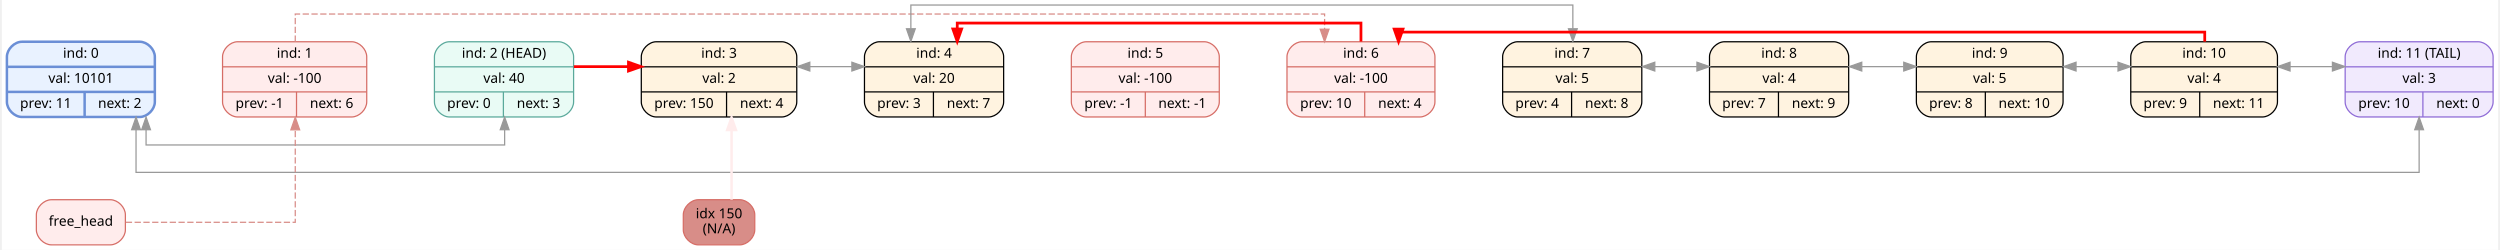
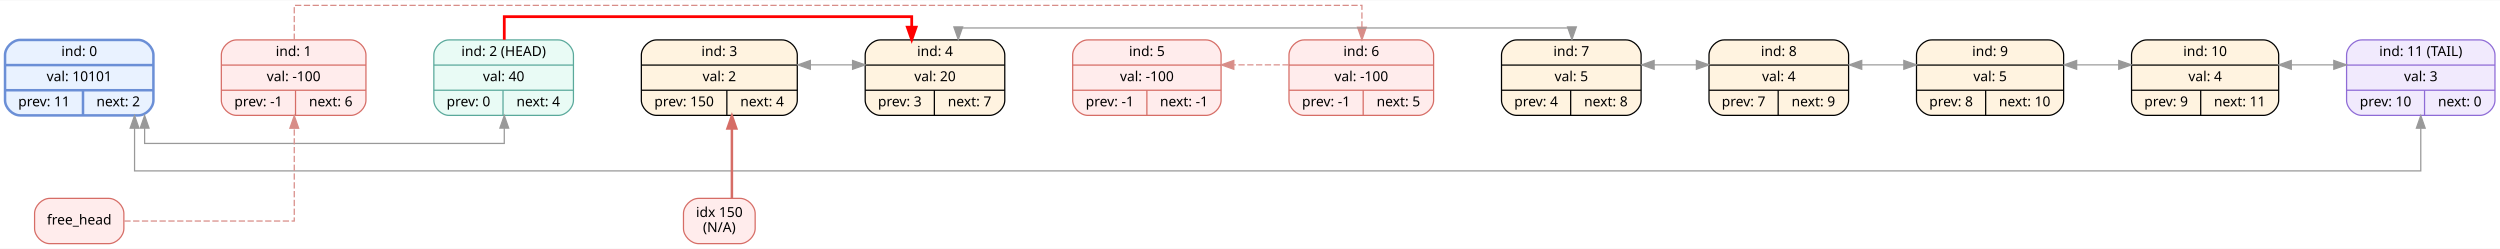
- <svg xmlns="http://www.w3.org/2000/svg" width="1991pt" height="199pt" viewBox="0.00 0.00 1991.00 199.30">
-   <g id="graph0" class="graph" transform="scale(1 1) rotate(0) translate(4 195.3)">
-     <polygon fill="white" stroke="transparent" points="-4,4 -4,-195.3 1987,-195.3 1987,4 -4,4" />
+ <svg xmlns="http://www.w3.org/2000/svg" width="1988pt" height="198pt" viewBox="0.00 0.00 1988.00 197.50">
+   <g id="graph0" class="graph" transform="scale(1 1) rotate(0) translate(4 193.5)">
+     <polygon fill="white" stroke="transparent" points="-4,4 -4,-193.5 1984,-193.5 1984,4 -4,4" />
    <g id="node1" class="node">
      <path fill="#e9f2ff" stroke="#6b8fd6" stroke-width="2" d="M12,-102C12,-102 106,-102 106,-102 112,-102 118,-108 118,-114 118,-114 118,-150 118,-150 118,-156 112,-162 106,-162 106,-162 12,-162 12,-162 6,-162 0,-156 0,-150 0,-150 0,-114 0,-114 0,-108 6,-102 12,-102" />
      <text text-anchor="middle" x="59" y="-149.2" font-family="Fira Mono" font-size="11.00">ind: 0</text>
      <polyline fill="none" stroke="#6b8fd6" stroke-width="2" points="0,-142 118,-142 " />
      <text text-anchor="middle" x="59" y="-129.2" font-family="Fira Mono" font-size="11.00">val: 10101</text>
      <polyline fill="none" stroke="#6b8fd6" stroke-width="2" points="0,-122 118,-122 " />
      <text text-anchor="middle" x="31" y="-109.2" font-family="Fira Mono" font-size="11.00">prev: 11</text>
      <polyline fill="none" stroke="#6b8fd6" stroke-width="2" points="62,-102 62,-122 " />
      <text text-anchor="middle" x="90" y="-109.2" font-family="Fira Mono" font-size="11.00">next: 2</text>
    </g>
    <g id="node2" class="node">
      <path fill="#ffecec" stroke="#d66d66" d="M184,-102C184,-102 275,-102 275,-102 281,-102 287,-108 287,-114 287,-114 287,-150 287,-150 287,-156 281,-162 275,-162 275,-162 184,-162 184,-162 178,-162 172,-156 172,-150 172,-150 172,-114 172,-114 172,-108 178,-102 184,-102" />
      <text text-anchor="middle" x="229.5" y="-149.2" font-family="Fira Mono" font-size="11.00">ind: 1</text>
      <polyline fill="none" stroke="#d66d66" points="172,-142 287,-142 " />
      <text text-anchor="middle" x="229.5" y="-129.2" font-family="Fira Mono" font-size="11.00">val: -100</text>
      <polyline fill="none" stroke="#d66d66" points="172,-122 287,-122 " />
      <text text-anchor="middle" x="201.5" y="-109.2" font-family="Fira Mono" font-size="11.00">prev: -1</text>
      <polyline fill="none" stroke="#d66d66" points="231,-102 231,-122 " />
      <text text-anchor="middle" x="259" y="-109.2" font-family="Fira Mono" font-size="11.00">next: 6</text>
    </g>
    <g id="node3" class="node">
      <path fill="#e9fbf5" stroke="#5aa99b" d="M353,-102C353,-102 440,-102 440,-102 446,-102 452,-108 452,-114 452,-114 452,-150 452,-150 452,-156 446,-162 440,-162 440,-162 353,-162 353,-162 347,-162 341,-156 341,-150 341,-150 341,-114 341,-114 341,-108 347,-102 353,-102" />
      <text text-anchor="middle" x="396.5" y="-149.2" font-family="Fira Mono" font-size="11.00">ind: 2 (HEAD)</text>
      <polyline fill="none" stroke="#5aa99b" points="341,-142 452,-142 " />
      <text text-anchor="middle" x="396.5" y="-129.2" font-family="Fira Mono" font-size="11.00">val: 40</text>
      <polyline fill="none" stroke="#5aa99b" points="341,-122 452,-122 " />
      <text text-anchor="middle" x="368.5" y="-109.2" font-family="Fira Mono" font-size="11.00">prev: 0</text>
      <polyline fill="none" stroke="#5aa99b" points="396,-102 396,-122 " />
-       <text text-anchor="middle" x="424" y="-109.2" font-family="Fira Mono" font-size="11.00">next: 3</text>
+       <text text-anchor="middle" x="424" y="-109.2" font-family="Fira Mono" font-size="11.00">next: 4</text>
    </g>
-     <g id="edge13" class="edge">
+     <g id="edge14" class="edge">
      <path fill="none" stroke="#999999" d="M111,-91.86C111,-91.86 111,-79.67 111,-79.67 111,-79.67 397,-79.67 397,-79.67 397,-79.67 397,-91.86 397,-91.86" />
      <polygon fill="#999999" stroke="#999999" points="107.5,-91.86 111,-101.86 114.5,-91.86 107.5,-91.86" />
      <polygon fill="#999999" stroke="#999999" points="393.5,-91.86 397,-101.86 400.5,-91.86 393.5,-91.86" />
    </g>
    <g id="node7" class="node">
-       <path fill="#ffecec" stroke="#d66d66" d="M1033,-102C1033,-102 1127,-102 1127,-102 1133,-102 1139,-108 1139,-114 1139,-114 1139,-150 1139,-150 1139,-156 1133,-162 1127,-162 1127,-162 1033,-162 1033,-162 1027,-162 1021,-156 1021,-150 1021,-150 1021,-114 1021,-114 1021,-108 1027,-102 1033,-102" />
-       <text text-anchor="middle" x="1080" y="-149.2" font-family="Fira Mono" font-size="11.00">ind: 6</text>
-       <polyline fill="none" stroke="#d66d66" points="1021,-142 1139,-142 " />
-       <text text-anchor="middle" x="1080" y="-129.2" font-family="Fira Mono" font-size="11.00">val: -100</text>
-       <polyline fill="none" stroke="#d66d66" points="1021,-122 1139,-122 " />
-       <text text-anchor="middle" x="1052" y="-109.2" font-family="Fira Mono" font-size="11.00">prev: 10</text>
-       <polyline fill="none" stroke="#d66d66" points="1083,-102 1083,-122 " />
-       <text text-anchor="middle" x="1111" y="-109.2" font-family="Fira Mono" font-size="11.00">next: 4</text>
+       <path fill="#ffecec" stroke="#d66d66" d="M1033,-102C1033,-102 1124,-102 1124,-102 1130,-102 1136,-108 1136,-114 1136,-114 1136,-150 1136,-150 1136,-156 1130,-162 1124,-162 1124,-162 1033,-162 1033,-162 1027,-162 1021,-156 1021,-150 1021,-150 1021,-114 1021,-114 1021,-108 1027,-102 1033,-102" />
+       <text text-anchor="middle" x="1078.5" y="-149.2" font-family="Fira Mono" font-size="11.00">ind: 6</text>
+       <polyline fill="none" stroke="#d66d66" points="1021,-142 1136,-142 " />
+       <text text-anchor="middle" x="1078.5" y="-129.2" font-family="Fira Mono" font-size="11.00">val: -100</text>
+       <polyline fill="none" stroke="#d66d66" points="1021,-122 1136,-122 " />
+       <text text-anchor="middle" x="1050.5" y="-109.2" font-family="Fira Mono" font-size="11.00">prev: -1</text>
+       <polyline fill="none" stroke="#d66d66" points="1080,-102 1080,-122 " />
+       <text text-anchor="middle" x="1108" y="-109.2" font-family="Fira Mono" font-size="11.00">next: 5</text>
    </g>
    <g id="edge12" class="edge">
-       <path fill="none" stroke="#d88d88" stroke-dasharray="5,2" d="M230,-162C230,-173.59 230,-184.1 230,-184.1 230,-184.1 1051,-184.1 1051,-184.1 1051,-184.1 1051,-172 1051,-172" />
-       <polygon fill="#d88d88" stroke="#d88d88" points="1054.5,-172 1051,-162 1047.5,-172 1054.5,-172" />
+       <path fill="none" stroke="#d88d88" stroke-dasharray="5,2" d="M230,-162.1C230,-176.01 230,-189.5 230,-189.5 230,-189.5 1079,-189.5 1079,-189.5 1079,-189.5 1079,-172.1 1079,-172.1" />
+       <polygon fill="#d88d88" stroke="#d88d88" points="1082.5,-172.1 1079,-162.1 1075.5,-172.1 1082.5,-172.1" />
    </g>
    <g id="node4" class="node">
      <path fill="#fff3e0" stroke="#000000" d="M518,-102C518,-102 618,-102 618,-102 624,-102 630,-108 630,-114 630,-114 630,-150 630,-150 630,-156 624,-162 618,-162 618,-162 518,-162 518,-162 512,-162 506,-156 506,-150 506,-150 506,-114 506,-114 506,-108 512,-102 518,-102" />
      <text text-anchor="middle" x="568" y="-149.2" font-family="Fira Mono" font-size="11.00">ind: 3</text>
      <polyline fill="none" stroke="#000000" points="506,-142 630,-142 " />
      <text text-anchor="middle" x="568" y="-129.2" font-family="Fira Mono" font-size="11.00">val: 2</text>
      <polyline fill="none" stroke="#000000" points="506,-122 630,-122 " />
      <text text-anchor="middle" x="540" y="-109.2" font-family="Fira Mono" font-size="11.00">prev: 150</text>
      <polyline fill="none" stroke="#000000" points="574,-102 574,-122 " />
      <text text-anchor="middle" x="602" y="-109.2" font-family="Fira Mono" font-size="11.00">next: 4</text>
-     </g>
-     <g id="edge14" class="edge">
-       <path fill="none" stroke="#ff0000" stroke-width="2.2" d="M452.18,-142.17C452.18,-142.17 495.77,-142.17 495.77,-142.17" />
-       <polygon fill="#ff0000" stroke="#ff0000" stroke-width="2.2" points="495.77,-145.67 505.77,-142.17 495.77,-138.67 495.77,-145.67" />
    </g>
    <g id="node5" class="node">
      <path fill="#fff3e0" stroke="#000000" d="M696,-102C696,-102 783,-102 783,-102 789,-102 795,-108 795,-114 795,-114 795,-150 795,-150 795,-156 789,-162 783,-162 783,-162 696,-162 696,-162 690,-162 684,-156 684,-150 684,-150 684,-114 684,-114 684,-108 690,-102 696,-102" />
      <text text-anchor="middle" x="739.5" y="-149.2" font-family="Fira Mono" font-size="11.00">ind: 4</text>
      <polyline fill="none" stroke="#000000" points="684,-142 795,-142 " />
      <text text-anchor="middle" x="739.5" y="-129.2" font-family="Fira Mono" font-size="11.00">val: 20</text>
      <polyline fill="none" stroke="#000000" points="684,-122 795,-122 " />
      <text text-anchor="middle" x="711.5" y="-109.2" font-family="Fira Mono" font-size="11.00">prev: 3</text>
      <polyline fill="none" stroke="#000000" points="739,-102 739,-122 " />
      <text text-anchor="middle" x="767" y="-109.2" font-family="Fira Mono" font-size="11.00">next: 7</text>
    </g>
    <g id="edge15" class="edge">
+       <path fill="none" stroke="#ff0000" stroke-width="2.2" d="M397,-162.16C397,-172.03 397,-180.5 397,-180.5 397,-180.5 721,-180.5 721,-180.5 721,-180.5 721,-172.16 721,-172.16" />
+       <polygon fill="#ff0000" stroke="#ff0000" stroke-width="2.2" points="724.5,-172.16 721,-162.16 717.5,-172.16 724.5,-172.16" />
+     </g>
+     <g id="edge16" class="edge">
      <path fill="none" stroke="#999999" d="M640.4,-142.17C640.4,-142.17 673.96,-142.17 673.96,-142.17" />
      <polygon fill="#999999" stroke="#999999" points="673.96,-145.67 683.96,-142.17 673.96,-138.67 673.96,-145.67" />
      <polygon fill="#999999" stroke="#999999" points="640.4,-138.67 630.4,-142.17 640.4,-145.67 640.4,-138.67" />
    </g>
    <g id="node13" class="node">
-       <path fill="#d88d88" stroke="#d66d66" d="M584.5,-36C584.5,-36 551.5,-36 551.5,-36 545.5,-36 539.5,-30 539.5,-24 539.5,-24 539.5,-12 539.5,-12 539.5,-6 545.5,0 551.5,0 551.5,0 584.5,0 584.5,0 590.5,0 596.5,-6 596.5,-12 596.5,-12 596.5,-24 596.5,-24 596.5,-30 590.5,-36 584.5,-36" />
+       <path fill="#ffecec" stroke="#d66d66" d="M584.5,-36C584.5,-36 551.5,-36 551.5,-36 545.5,-36 539.5,-30 539.5,-24 539.5,-24 539.5,-12 539.5,-12 539.5,-6 545.5,0 551.5,0 551.5,0 584.5,0 584.5,0 590.5,0 596.5,-6 596.5,-12 596.5,-12 596.5,-24 596.5,-24 596.5,-30 590.5,-36 584.5,-36" />
      <text text-anchor="middle" x="568" y="-21.2" font-family="Fira Mono" font-size="11.00">idx 150</text>
      <text text-anchor="middle" x="568" y="-9.2" font-family="Fira Mono" font-size="11.00">(N/A)</text>
    </g>
    <g id="node6" class="node">
      <path fill="#ffecec" stroke="#d66d66" d="M861,-102C861,-102 955,-102 955,-102 961,-102 967,-108 967,-114 967,-114 967,-150 967,-150 967,-156 961,-162 955,-162 955,-162 861,-162 861,-162 855,-162 849,-156 849,-150 849,-150 849,-114 849,-114 849,-108 855,-102 861,-102" />
      <text text-anchor="middle" x="908" y="-149.2" font-family="Fira Mono" font-size="11.00">ind: 5</text>
      <polyline fill="none" stroke="#d66d66" points="849,-142 967,-142 " />
      <text text-anchor="middle" x="908" y="-129.2" font-family="Fira Mono" font-size="11.00">val: -100</text>
      <polyline fill="none" stroke="#d66d66" points="849,-122 967,-122 " />
      <text text-anchor="middle" x="878.5" y="-109.2" font-family="Fira Mono" font-size="11.00">prev: -1</text>
      <polyline fill="none" stroke="#d66d66" points="908,-102 908,-122 " />
      <text text-anchor="middle" x="937.5" y="-109.2" font-family="Fira Mono" font-size="11.00">next: -1</text>
    </g>
    <g id="node8" class="node">
-       <path fill="#fff3e0" stroke="#000000" d="M1205,-102C1205,-102 1292,-102 1292,-102 1298,-102 1304,-108 1304,-114 1304,-114 1304,-150 1304,-150 1304,-156 1298,-162 1292,-162 1292,-162 1205,-162 1205,-162 1199,-162 1193,-156 1193,-150 1193,-150 1193,-114 1193,-114 1193,-108 1199,-102 1205,-102" />
-       <text text-anchor="middle" x="1248.5" y="-149.2" font-family="Fira Mono" font-size="11.00">ind: 7</text>
-       <polyline fill="none" stroke="#000000" points="1193,-142 1304,-142 " />
-       <text text-anchor="middle" x="1248.5" y="-129.2" font-family="Fira Mono" font-size="11.00">val: 5</text>
-       <polyline fill="none" stroke="#000000" points="1193,-122 1304,-122 " />
-       <text text-anchor="middle" x="1220.5" y="-109.2" font-family="Fira Mono" font-size="11.00">prev: 4</text>
-       <polyline fill="none" stroke="#000000" points="1248,-102 1248,-122 " />
-       <text text-anchor="middle" x="1276" y="-109.2" font-family="Fira Mono" font-size="11.00">next: 8</text>
-     </g>
-     <g id="edge16" class="edge">
-       <path fill="none" stroke="#999999" d="M721,-172.34C721,-172.34 721,-191.3 721,-191.3 721,-191.3 1249,-191.3 1249,-191.3 1249,-191.3 1249,-172.34 1249,-172.34" />
-       <polygon fill="#999999" stroke="#999999" points="724.5,-172.34 721,-162.34 717.5,-172.34 724.5,-172.34" />
-       <polygon fill="#999999" stroke="#999999" points="1252.5,-172.34 1249,-162.34 1245.5,-172.34 1252.5,-172.34" />
+       <path fill="#fff3e0" stroke="#000000" d="M1202,-102C1202,-102 1289,-102 1289,-102 1295,-102 1301,-108 1301,-114 1301,-114 1301,-150 1301,-150 1301,-156 1295,-162 1289,-162 1289,-162 1202,-162 1202,-162 1196,-162 1190,-156 1190,-150 1190,-150 1190,-114 1190,-114 1190,-108 1196,-102 1202,-102" />
+       <text text-anchor="middle" x="1245.5" y="-149.2" font-family="Fira Mono" font-size="11.00">ind: 7</text>
+       <polyline fill="none" stroke="#000000" points="1190,-142 1301,-142 " />
+       <text text-anchor="middle" x="1245.5" y="-129.2" font-family="Fira Mono" font-size="11.00">val: 5</text>
+       <polyline fill="none" stroke="#000000" points="1190,-122 1301,-122 " />
+       <text text-anchor="middle" x="1217.5" y="-109.2" font-family="Fira Mono" font-size="11.00">prev: 4</text>
+       <polyline fill="none" stroke="#000000" points="1245,-102 1245,-122 " />
+       <text text-anchor="middle" x="1273" y="-109.2" font-family="Fira Mono" font-size="11.00">next: 8</text>
    </g>
    <g id="edge17" class="edge">
-       <path fill="none" stroke="#ff0000" stroke-width="2.2" d="M1080,-162.2C1080,-170.32 1080,-176.9 1080,-176.9 1080,-176.9 758,-176.9 758,-176.9 758,-176.9 758,-172.2 758,-172.2" />
-       <polygon fill="#ff0000" stroke="#ff0000" stroke-width="2.2" points="761.5,-172.2 758,-162.2 754.5,-172.2 761.5,-172.2" />
+       <path fill="none" stroke="#999999" d="M758,-170.58C758,-170.58 758,-171.5 758,-171.5 758,-171.5 1246,-171.5 1246,-171.5 1246,-171.5 1246,-170.58 1246,-170.58" />
+       <polygon fill="#999999" stroke="#999999" points="761.5,-172.34 758,-162.34 754.5,-172.34 761.5,-172.34" />
+       <polygon fill="#999999" stroke="#999999" points="1249.5,-172.34 1246,-162.34 1242.5,-172.34 1249.5,-172.34" />
+     </g>
+     <g id="edge13" class="edge">
+       <path fill="none" stroke="#d88d88" stroke-dasharray="5,2" d="M1020.78,-142.17C1020.78,-142.17 977.12,-142.17 977.12,-142.17" />
+       <polygon fill="#d88d88" stroke="#d88d88" points="977.12,-138.67 967.12,-142.17 977.12,-145.67 977.12,-138.67" />
    </g>
    <g id="node9" class="node">
-       <path fill="#fff3e0" stroke="#000000" d="M1370,-102C1370,-102 1457,-102 1457,-102 1463,-102 1469,-108 1469,-114 1469,-114 1469,-150 1469,-150 1469,-156 1463,-162 1457,-162 1457,-162 1370,-162 1370,-162 1364,-162 1358,-156 1358,-150 1358,-150 1358,-114 1358,-114 1358,-108 1364,-102 1370,-102" />
-       <text text-anchor="middle" x="1413.5" y="-149.2" font-family="Fira Mono" font-size="11.00">ind: 8</text>
-       <polyline fill="none" stroke="#000000" points="1358,-142 1469,-142 " />
-       <text text-anchor="middle" x="1413.5" y="-129.2" font-family="Fira Mono" font-size="11.00">val: 4</text>
-       <polyline fill="none" stroke="#000000" points="1358,-122 1469,-122 " />
-       <text text-anchor="middle" x="1385.5" y="-109.2" font-family="Fira Mono" font-size="11.00">prev: 7</text>
-       <polyline fill="none" stroke="#000000" points="1413,-102 1413,-122 " />
-       <text text-anchor="middle" x="1441" y="-109.2" font-family="Fira Mono" font-size="11.00">next: 9</text>
+       <path fill="#fff3e0" stroke="#000000" d="M1367,-102C1367,-102 1454,-102 1454,-102 1460,-102 1466,-108 1466,-114 1466,-114 1466,-150 1466,-150 1466,-156 1460,-162 1454,-162 1454,-162 1367,-162 1367,-162 1361,-162 1355,-156 1355,-150 1355,-150 1355,-114 1355,-114 1355,-108 1361,-102 1367,-102" />
+       <text text-anchor="middle" x="1410.5" y="-149.2" font-family="Fira Mono" font-size="11.00">ind: 8</text>
+       <polyline fill="none" stroke="#000000" points="1355,-142 1466,-142 " />
+       <text text-anchor="middle" x="1410.5" y="-129.2" font-family="Fira Mono" font-size="11.00">val: 4</text>
+       <polyline fill="none" stroke="#000000" points="1355,-122 1466,-122 " />
+       <text text-anchor="middle" x="1382.5" y="-109.2" font-family="Fira Mono" font-size="11.00">prev: 7</text>
+       <polyline fill="none" stroke="#000000" points="1410,-102 1410,-122 " />
+       <text text-anchor="middle" x="1438" y="-109.2" font-family="Fira Mono" font-size="11.00">next: 9</text>
    </g>
    <g id="edge18" class="edge">
-       <path fill="none" stroke="#999999" d="M1314.36,-142.17C1314.36,-142.17 1347.98,-142.17 1347.98,-142.17" />
-       <polygon fill="#999999" stroke="#999999" points="1347.98,-145.67 1357.98,-142.17 1347.98,-138.67 1347.98,-145.67" />
-       <polygon fill="#999999" stroke="#999999" points="1314.36,-138.67 1304.36,-142.17 1314.36,-145.67 1314.36,-138.67" />
+       <path fill="none" stroke="#999999" d="M1311.36,-142.17C1311.36,-142.17 1344.98,-142.17 1344.98,-142.17" />
+       <polygon fill="#999999" stroke="#999999" points="1344.98,-145.67 1354.98,-142.17 1344.98,-138.67 1344.98,-145.67" />
+       <polygon fill="#999999" stroke="#999999" points="1311.36,-138.67 1301.36,-142.17 1311.36,-145.67 1311.36,-138.67" />
    </g>
    <g id="node10" class="node">
-       <path fill="#fff3e0" stroke="#000000" d="M1535,-102C1535,-102 1628,-102 1628,-102 1634,-102 1640,-108 1640,-114 1640,-114 1640,-150 1640,-150 1640,-156 1634,-162 1628,-162 1628,-162 1535,-162 1535,-162 1529,-162 1523,-156 1523,-150 1523,-150 1523,-114 1523,-114 1523,-108 1529,-102 1535,-102" />
-       <text text-anchor="middle" x="1581.5" y="-149.2" font-family="Fira Mono" font-size="11.00">ind: 9</text>
-       <polyline fill="none" stroke="#000000" points="1523,-142 1640,-142 " />
-       <text text-anchor="middle" x="1581.5" y="-129.2" font-family="Fira Mono" font-size="11.00">val: 5</text>
-       <polyline fill="none" stroke="#000000" points="1523,-122 1640,-122 " />
-       <text text-anchor="middle" x="1550.5" y="-109.2" font-family="Fira Mono" font-size="11.00">prev: 8</text>
-       <polyline fill="none" stroke="#000000" points="1578,-102 1578,-122 " />
-       <text text-anchor="middle" x="1609" y="-109.2" font-family="Fira Mono" font-size="11.00">next: 10</text>
+       <path fill="#fff3e0" stroke="#000000" d="M1532,-102C1532,-102 1625,-102 1625,-102 1631,-102 1637,-108 1637,-114 1637,-114 1637,-150 1637,-150 1637,-156 1631,-162 1625,-162 1625,-162 1532,-162 1532,-162 1526,-162 1520,-156 1520,-150 1520,-150 1520,-114 1520,-114 1520,-108 1526,-102 1532,-102" />
+       <text text-anchor="middle" x="1578.5" y="-149.2" font-family="Fira Mono" font-size="11.00">ind: 9</text>
+       <polyline fill="none" stroke="#000000" points="1520,-142 1637,-142 " />
+       <text text-anchor="middle" x="1578.5" y="-129.2" font-family="Fira Mono" font-size="11.00">val: 5</text>
+       <polyline fill="none" stroke="#000000" points="1520,-122 1637,-122 " />
+       <text text-anchor="middle" x="1547.5" y="-109.2" font-family="Fira Mono" font-size="11.00">prev: 8</text>
+       <polyline fill="none" stroke="#000000" points="1575,-102 1575,-122 " />
+       <text text-anchor="middle" x="1606" y="-109.2" font-family="Fira Mono" font-size="11.00">next: 10</text>
    </g>
    <g id="edge19" class="edge">
-       <path fill="none" stroke="#999999" d="M1479.44,-142.17C1479.44,-142.17 1512.93,-142.17 1512.93,-142.17" />
-       <polygon fill="#999999" stroke="#999999" points="1512.93,-145.67 1522.93,-142.17 1512.93,-138.67 1512.93,-145.67" />
-       <polygon fill="#999999" stroke="#999999" points="1479.44,-138.67 1469.44,-142.17 1479.44,-145.67 1479.44,-138.67" />
+       <path fill="none" stroke="#999999" d="M1476.44,-142.17C1476.44,-142.17 1509.93,-142.17 1509.93,-142.17" />
+       <polygon fill="#999999" stroke="#999999" points="1509.93,-145.67 1519.93,-142.17 1509.93,-138.67 1509.93,-145.67" />
+       <polygon fill="#999999" stroke="#999999" points="1476.44,-138.67 1466.44,-142.17 1476.44,-145.67 1476.44,-138.67" />
    </g>
    <g id="node11" class="node">
-       <path fill="#fff3e0" stroke="#000000" d="M1706,-102C1706,-102 1799,-102 1799,-102 1805,-102 1811,-108 1811,-114 1811,-114 1811,-150 1811,-150 1811,-156 1805,-162 1799,-162 1799,-162 1706,-162 1706,-162 1700,-162 1694,-156 1694,-150 1694,-150 1694,-114 1694,-114 1694,-108 1700,-102 1706,-102" />
-       <text text-anchor="middle" x="1752.5" y="-149.2" font-family="Fira Mono" font-size="11.00">ind: 10</text>
-       <polyline fill="none" stroke="#000000" points="1694,-142 1811,-142 " />
-       <text text-anchor="middle" x="1752.5" y="-129.2" font-family="Fira Mono" font-size="11.00">val: 4</text>
-       <polyline fill="none" stroke="#000000" points="1694,-122 1811,-122 " />
-       <text text-anchor="middle" x="1721.5" y="-109.2" font-family="Fira Mono" font-size="11.00">prev: 9</text>
-       <polyline fill="none" stroke="#000000" points="1749,-102 1749,-122 " />
-       <text text-anchor="middle" x="1780" y="-109.2" font-family="Fira Mono" font-size="11.00">next: 11</text>
+       <path fill="#fff3e0" stroke="#000000" d="M1703,-102C1703,-102 1796,-102 1796,-102 1802,-102 1808,-108 1808,-114 1808,-114 1808,-150 1808,-150 1808,-156 1802,-162 1796,-162 1796,-162 1703,-162 1703,-162 1697,-162 1691,-156 1691,-150 1691,-150 1691,-114 1691,-114 1691,-108 1697,-102 1703,-102" />
+       <text text-anchor="middle" x="1749.5" y="-149.2" font-family="Fira Mono" font-size="11.00">ind: 10</text>
+       <polyline fill="none" stroke="#000000" points="1691,-142 1808,-142 " />
+       <text text-anchor="middle" x="1749.5" y="-129.2" font-family="Fira Mono" font-size="11.00">val: 4</text>
+       <polyline fill="none" stroke="#000000" points="1691,-122 1808,-122 " />
+       <text text-anchor="middle" x="1718.5" y="-109.2" font-family="Fira Mono" font-size="11.00">prev: 9</text>
+       <polyline fill="none" stroke="#000000" points="1746,-102 1746,-122 " />
+       <text text-anchor="middle" x="1777" y="-109.2" font-family="Fira Mono" font-size="11.00">next: 11</text>
    </g>
    <g id="edge20" class="edge">
-       <path fill="none" stroke="#999999" d="M1650.35,-142.17C1650.35,-142.17 1683.83,-142.17 1683.83,-142.17" />
-       <polygon fill="#999999" stroke="#999999" points="1683.83,-145.67 1693.83,-142.17 1683.83,-138.67 1683.83,-145.67" />
-       <polygon fill="#999999" stroke="#999999" points="1650.35,-138.67 1640.35,-142.17 1650.35,-145.67 1650.35,-138.67" />
-     </g>
-     <g id="edge25" class="edge">
-       <path fill="none" stroke="#ff0000" stroke-width="2.2" d="M1753,-162.07C1753,-166.55 1753,-169.7 1753,-169.7 1753,-169.7 1110,-169.7 1110,-169.7 1110,-169.7 1110,-168.94 1110,-168.94" />
-       <polygon fill="#ff0000" stroke="#ff0000" stroke-width="2.2" points="1113.5,-172.07 1110,-162.07 1106.5,-172.07 1113.5,-172.07" />
+       <path fill="none" stroke="#999999" d="M1647.35,-142.17C1647.35,-142.17 1680.83,-142.17 1680.83,-142.17" />
+       <polygon fill="#999999" stroke="#999999" points="1680.83,-145.67 1690.83,-142.17 1680.83,-138.67 1680.83,-145.67" />
+       <polygon fill="#999999" stroke="#999999" points="1647.35,-138.67 1637.35,-142.17 1647.35,-145.67 1647.35,-138.67" />
    </g>
    <g id="node12" class="node">
-       <path fill="#f1eafd" stroke="#8e6bd6" d="M1877,-102C1877,-102 1971,-102 1971,-102 1977,-102 1983,-108 1983,-114 1983,-114 1983,-150 1983,-150 1983,-156 1977,-162 1971,-162 1971,-162 1877,-162 1877,-162 1871,-162 1865,-156 1865,-150 1865,-150 1865,-114 1865,-114 1865,-108 1871,-102 1877,-102" />
-       <text text-anchor="middle" x="1924" y="-149.2" font-family="Fira Mono" font-size="11.00">ind: 11 (TAIL)</text>
-       <polyline fill="none" stroke="#8e6bd6" points="1865,-142 1983,-142 " />
-       <text text-anchor="middle" x="1924" y="-129.2" font-family="Fira Mono" font-size="11.00">val: 3</text>
-       <polyline fill="none" stroke="#8e6bd6" points="1865,-122 1983,-122 " />
-       <text text-anchor="middle" x="1896" y="-109.2" font-family="Fira Mono" font-size="11.00">prev: 10</text>
-       <polyline fill="none" stroke="#8e6bd6" points="1927,-102 1927,-122 " />
-       <text text-anchor="middle" x="1955" y="-109.2" font-family="Fira Mono" font-size="11.00">next: 0</text>
+       <path fill="#f1eafd" stroke="#8e6bd6" d="M1874,-102C1874,-102 1968,-102 1968,-102 1974,-102 1980,-108 1980,-114 1980,-114 1980,-150 1980,-150 1980,-156 1974,-162 1968,-162 1968,-162 1874,-162 1874,-162 1868,-162 1862,-156 1862,-150 1862,-150 1862,-114 1862,-114 1862,-108 1868,-102 1874,-102" />
+       <text text-anchor="middle" x="1921" y="-149.2" font-family="Fira Mono" font-size="11.00">ind: 11 (TAIL)</text>
+       <polyline fill="none" stroke="#8e6bd6" points="1862,-142 1980,-142 " />
+       <text text-anchor="middle" x="1921" y="-129.2" font-family="Fira Mono" font-size="11.00">val: 3</text>
+       <polyline fill="none" stroke="#8e6bd6" points="1862,-122 1980,-122 " />
+       <text text-anchor="middle" x="1893" y="-109.2" font-family="Fira Mono" font-size="11.00">prev: 10</text>
+       <polyline fill="none" stroke="#8e6bd6" points="1924,-102 1924,-122 " />
+       <text text-anchor="middle" x="1952" y="-109.2" font-family="Fira Mono" font-size="11.00">next: 0</text>
    </g>
    <g id="edge21" class="edge">
-       <path fill="none" stroke="#999999" d="M1821.04,-142.17C1821.04,-142.17 1854.85,-142.17 1854.85,-142.17" />
-       <polygon fill="#999999" stroke="#999999" points="1854.85,-145.67 1864.85,-142.17 1854.85,-138.67 1854.85,-145.67" />
-       <polygon fill="#999999" stroke="#999999" points="1821.04,-138.67 1811.04,-142.17 1821.04,-145.67 1821.04,-138.67" />
+       <path fill="none" stroke="#999999" d="M1818.04,-142.17C1818.04,-142.17 1851.85,-142.17 1851.85,-142.17" />
+       <polygon fill="#999999" stroke="#999999" points="1851.85,-145.67 1861.85,-142.17 1851.85,-138.67 1851.85,-145.67" />
+       <polygon fill="#999999" stroke="#999999" points="1818.04,-138.67 1808.04,-142.17 1818.04,-145.67 1818.04,-138.67" />
    </g>
    <g id="edge22" class="edge">
-       <path fill="none" stroke="#999999" d="M1924,-91.83C1924,-91.83 1924,-57.83 1924,-57.83 1924,-57.83 103,-57.83 103,-57.83 103,-57.83 103,-91.83 103,-91.83" />
-       <polygon fill="#999999" stroke="#999999" points="1920.5,-91.83 1924,-101.83 1927.5,-91.83 1920.5,-91.83" />
+       <path fill="none" stroke="#999999" d="M1921,-91.83C1921,-91.83 1921,-57.83 1921,-57.83 1921,-57.83 103,-57.83 103,-57.83 103,-57.83 103,-91.83 103,-91.83" />
+       <polygon fill="#999999" stroke="#999999" points="1917.5,-91.83 1921,-101.83 1924.5,-91.83 1917.5,-91.83" />
      <polygon fill="#999999" stroke="#999999" points="99.5,-91.83 103,-101.83 106.5,-91.83 99.5,-91.83" />
    </g>
    <g id="edge23" class="edge">
-       <path fill="none" stroke="#ffecec" stroke-width="2" d="M578,-36.06C578,-36.06 578,-91.59 578,-91.59" />
-       <polygon fill="#ffecec" stroke="#ffecec" stroke-width="2" points="574.5,-91.59 578,-101.59 581.5,-91.59 574.5,-91.59" />
+       <path fill="none" stroke="#d66d66" stroke-width="2" d="M578,-36.06C578,-36.06 578,-91.59 578,-91.59" />
+       <polygon fill="#d66d66" stroke="#d66d66" stroke-width="2" points="574.5,-91.59 578,-101.59 581.5,-91.59 574.5,-91.59" />
    </g>
    <g id="node14" class="node">
      <path fill="#ffecec" stroke="#d66d66" d="M82.5,-36C82.5,-36 35.5,-36 35.5,-36 29.5,-36 23.5,-30 23.5,-24 23.5,-24 23.5,-12 23.5,-12 23.5,-6 29.5,0 35.5,0 35.5,0 82.5,0 82.5,0 88.5,0 94.5,-6 94.5,-12 94.5,-12 94.5,-24 94.5,-24 94.5,-30 88.5,-36 82.5,-36" />
      <text text-anchor="middle" x="59" y="-15.2" font-family="Fira Mono" font-size="11.00">free_head</text>
    </g>
-     <g id="edge26" class="edge">
+     <g id="edge25" class="edge">
      <path fill="none" stroke="#d88d88" stroke-dasharray="5,2" d="M94.85,-18C144.99,-18 230,-18 230,-18 230,-18 230,-91.75 230,-91.75" />
      <polygon fill="#d88d88" stroke="#d88d88" points="226.5,-91.75 230,-101.75 233.5,-91.75 226.5,-91.75" />
    </g>
  </g>
</svg>
